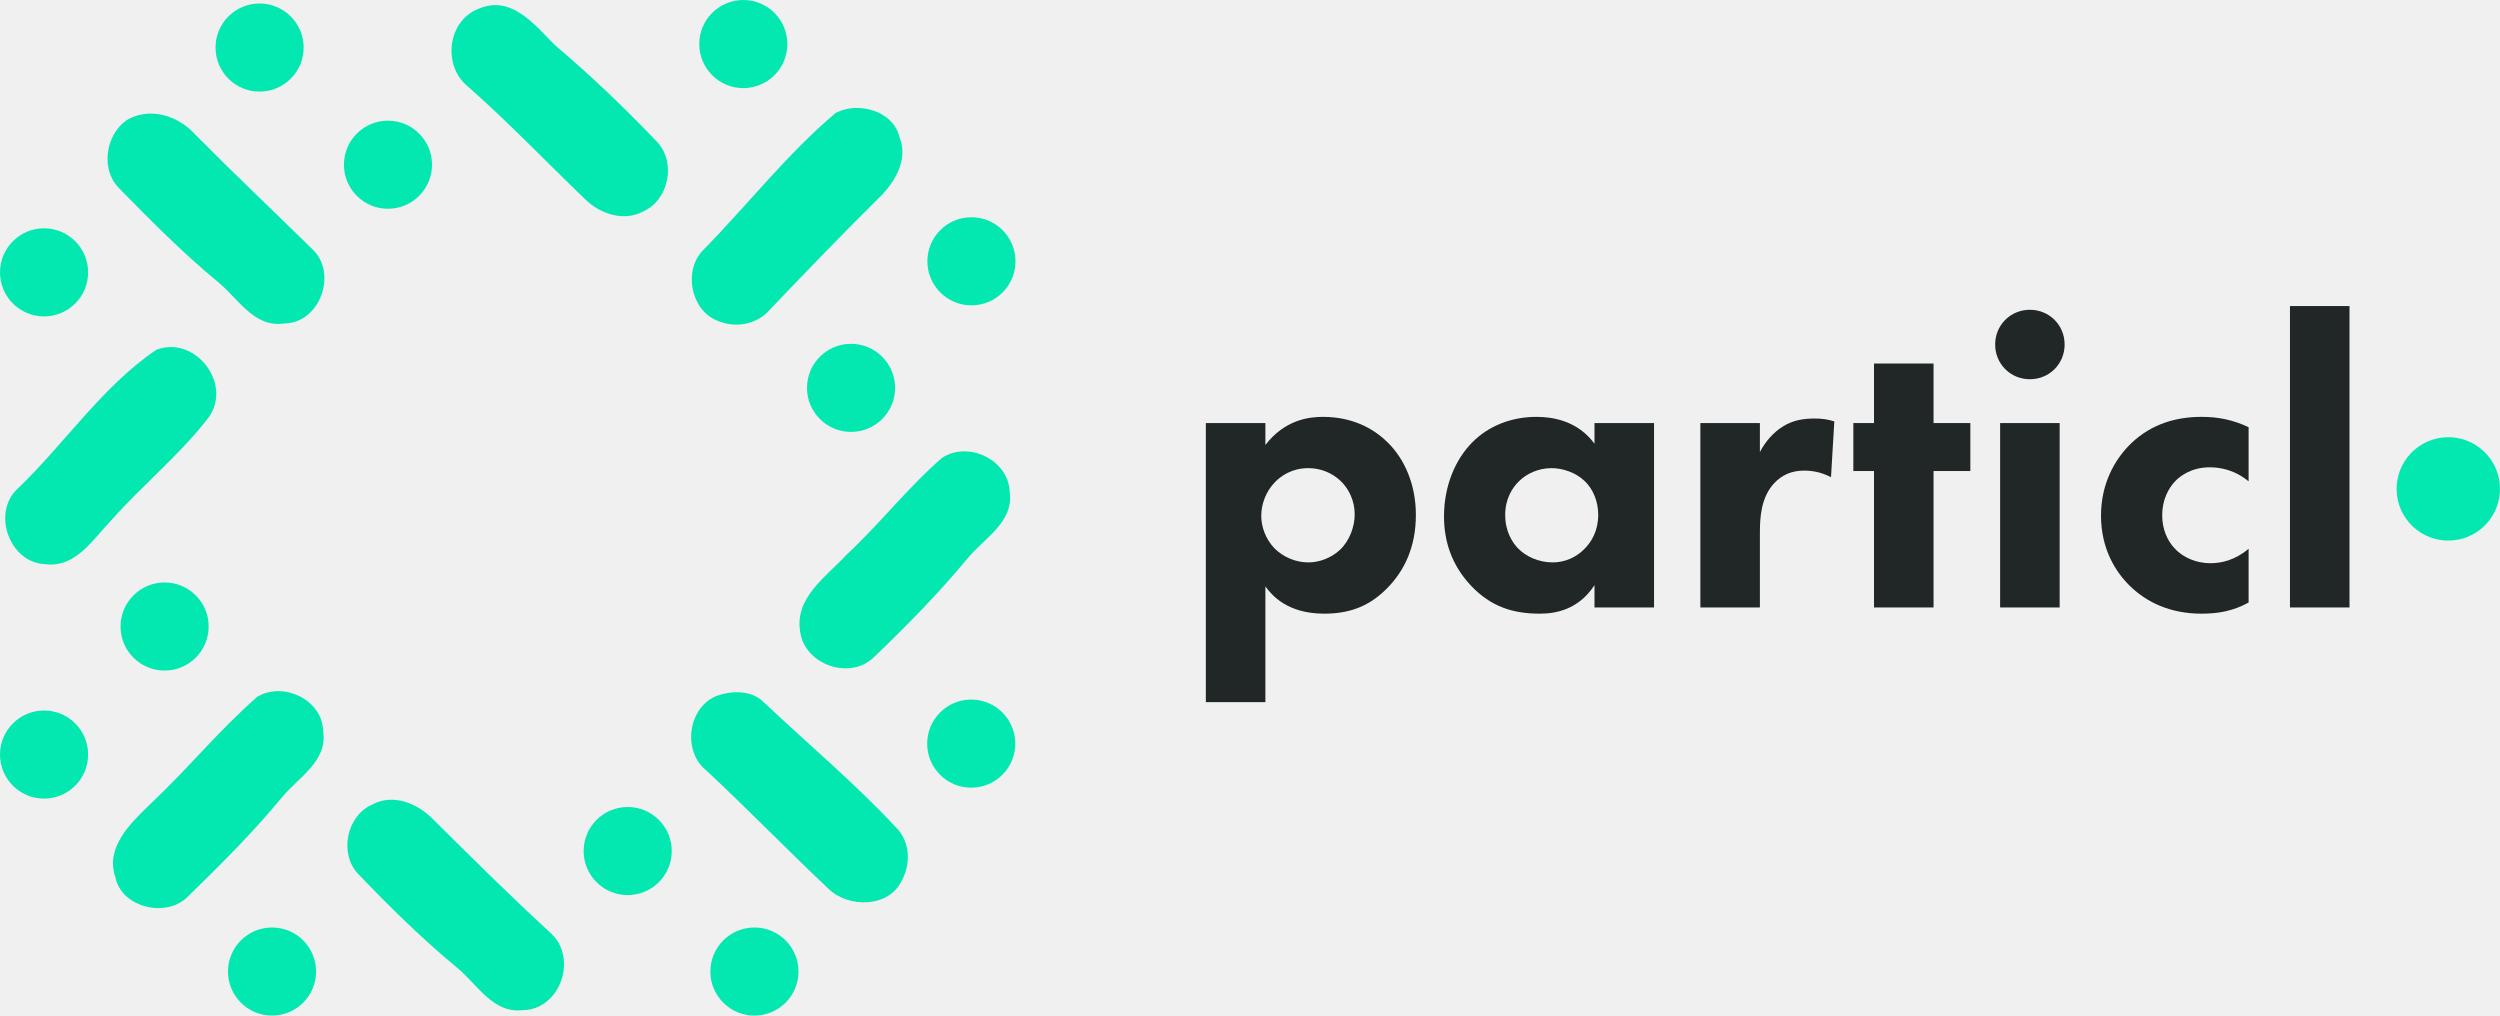
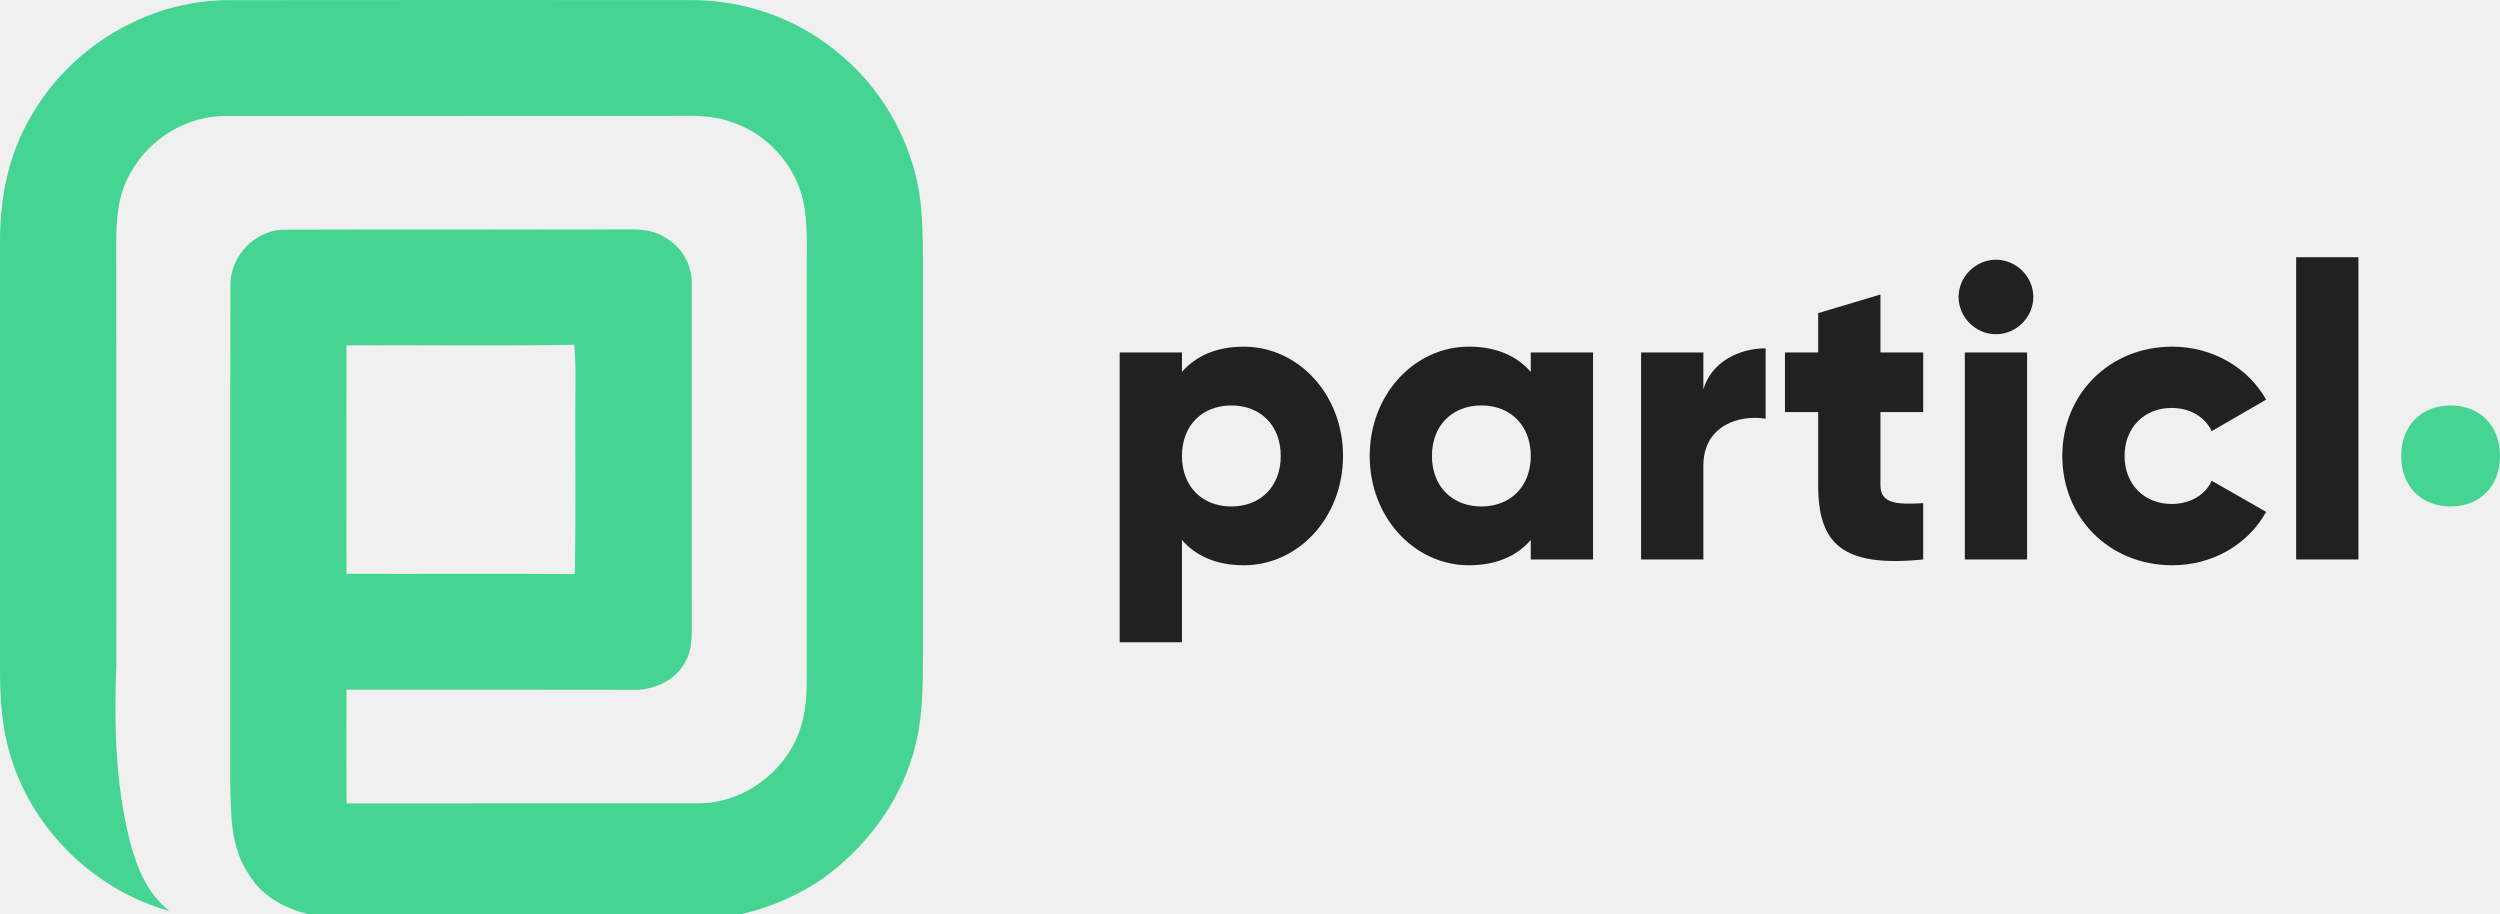
- <svg xmlns="http://www.w3.org/2000/svg" version="1.1" id="svg2" xml:space="preserve" width="706.387" height="286.96" viewBox="0 0 706.387 286.96">
-   <defs id="defs6" />
-   <g id="g10" transform="matrix(1.333333,0,0,-1.333333,0,286.96)">
-     <g id="g12" transform="scale(0.1)">
-       <path d="m 2702.58,1131.24 c -20.15,-20.15 -29.78,-48.19 -29.78,-71.85 0,-24.53 9.63,-49.94 28.04,-69.21 18.39,-18.399 44.67,-29.789 71.83,-29.789 23.66,0 49.07,9.64 67.47,27.16 20.15,19.279 30.67,49.069 30.67,74.469 0,28.92 -12.27,54.33 -29.79,70.97 -18.41,17.53 -42.94,27.16 -68.35,27.16 -35.04,0 -57.82,-16.64 -70.09,-28.91 z m -21.02,-466.99 h -126.17 v 591.41 h 126.17 v -46.44 c 41.18,53.44 91.99,59.58 121.79,59.58 70.08,0 113.89,-30.67 138.42,-55.2 35.05,-35.05 58.7,-88.49 58.7,-152.45 0,-67.47 -23.65,-118.279 -62.2,-156.83 -38.55,-38.558 -80.61,-52.582 -132.3,-52.582 -77.98,0 -111.27,39.434 -124.41,57.832 V 664.25" style="fill:#212727;fill-opacity:1;fill-rule:nonzero;stroke:none" id="path14" />
-       <path d="m 3218.68,1132.11 c -13.15,-13.13 -28.92,-35.92 -28.92,-70.96 0,-35.05 14.89,-57.83 26.28,-70.091 17.53,-18.399 44.69,-30.668 74.47,-30.668 25.41,0 49.08,10.507 65.72,27.16 16.65,15.769 30.67,40.299 30.67,73.599 0,28.03 -10.52,54.32 -28.92,71.84 -19.27,18.4 -47.31,27.16 -70.09,27.16 -27.16,0 -52.57,-11.38 -69.21,-28.04 z m 160.33,123.55 h 126.17 V 864.891 h -126.17 v 47.308 c -34.17,-52.57 -83.23,-60.461 -115.65,-60.461 -56.08,0 -103.39,14.024 -146.32,59.582 -41.18,43.809 -56.96,94.63 -56.96,146.32 0,65.71 24.54,121.79 60.46,157.71 34.17,34.17 81.49,53.45 135.8,53.45 33.3,0 86.75,-7.89 122.67,-56.95 v 43.81" style="fill:#212727;fill-opacity:1;fill-rule:nonzero;stroke:none" id="path16" />
-       <path d="m 3603.34,1255.66 h 126.17 v -61.33 c 11.38,21.9 28.9,42.05 49.06,54.32 21.03,13.14 42.93,16.64 67.46,16.64 15.77,0 27.17,-1.75 41.18,-6.13 l -7.01,-118.28 c -16.64,8.76 -35.04,14.02 -56.94,14.02 -27.17,0 -47.32,-9.64 -63.09,-26.29 -28.04,-29.79 -30.66,-71.84 -30.66,-105.14 V 864.891 h -126.17 v 390.769" style="fill:#212727;fill-opacity:1;fill-rule:nonzero;stroke:none" id="path18" />
-       <path d="M 4097.51,1154.02 V 864.891 h -126.18 v 289.129 h -43.8 v 101.64 h 43.8 v 126.16 h 126.18 v -126.16 h 77.97 v -101.64 h -77.97" style="fill:#212727;fill-opacity:1;fill-rule:nonzero;stroke:none" id="path20" />
-       <path d="M 4364.75,1255.66 V 864.891 h -126.17 v 390.769 z m -63.08,240.06 c 41.18,0 73.6,-32.42 73.6,-73.59 0,-41.18 -32.42,-73.6 -73.6,-73.6 -41.19,0 -73.6,32.42 -73.6,73.6 0,41.17 32.41,73.59 73.6,73.59" style="fill:#212727;fill-opacity:1;fill-rule:nonzero;stroke:none" id="path22" />
-       <path d="m 4765.16,1132.11 c -30.66,25.41 -62.21,29.8 -82.36,29.8 -39.43,0 -63.08,-19.28 -71.84,-28.04 -16.65,-16.65 -28.91,-42.06 -28.91,-73.6 0,-28.91 10.5,-53.44 26.28,-70.09 19.27,-21.032 48.19,-31.539 76.23,-31.539 21.9,0 51.69,6.129 80.6,30.66 V 875.398 c -33.29,-18.398 -64.83,-23.66 -99.88,-23.66 -65.71,0 -115.66,23.66 -151.57,58.711 -29.8,28.91 -61.34,77.981 -61.34,148.941 0,66.59 28.04,119.16 64.84,154.21 43.81,41.18 95.5,55.2 148.95,55.2 34.17,0 65.71,-6.14 99,-21.91 v -114.78" style="fill:#212727;fill-opacity:1;fill-rule:nonzero;stroke:none" id="path24" />
-       <path d="M 4978.97,1503.61 V 864.891 H 4852.8 v 638.719 h 126.17" style="fill:#212727;fill-opacity:1;fill-rule:nonzero;stroke:none" id="path26" />
-       <path d="m 5108.96,1191.62 c 41.68,43.83 111.01,45.58 154.84,3.89 43.84,-41.68 45.58,-111.01 3.9,-154.85 -41.69,-43.832 -111.01,-45.57 -154.85,-3.89 -43.83,41.68 -45.58,111.01 -3.89,154.85" style="fill:#03e8b0;fill-opacity:1;fill-rule:nonzero;stroke:none" id="path28" />
-       <path d="m 1013.95,2133.53 c 69.39,30.2 118.86,-33.8 161.64,-76.57 76.41,-64.82 149.06,-134.05 217.97,-206.71 39.51,-43.1 23.51,-121.96 -30.21,-145.96 -41.31,-22.53 -91.76,-5.55 -123.43,25.8 -83.11,79.68 -162.62,163.27 -248.99,239.36 -53.551,43.75 -42.614,138.77 23.02,164.08" style="fill:#03e8b0;fill-opacity:1;fill-rule:nonzero;stroke:none" id="path30" />
-       <path d="m 1770.87,1912.79 c 47.03,25.31 122.29,4.73 135.36,-51.27 19.92,-49.8 -12.08,-99.1 -47.19,-132.25 -76.9,-75.92 -151.68,-153.96 -226.46,-232 -27.26,-32.99 -75.26,-41.81 -113.8,-24.01 -55.67,23.03 -70.69,106.62 -28.73,148.91 94.37,96 177.64,203.6 280.82,290.62" style="fill:#03e8b0;fill-opacity:1;fill-rule:nonzero;stroke:none" id="path32" />
-       <path d="m 267.965,1897.28 c 48.984,29.55 109.555,9.96 145.801,-30.21 81.472,-82.28 165.554,-161.8 248.007,-242.78 54.536,-50.45 16.493,-157.23 -59.589,-157.56 -63.676,-9.8 -97.477,53.23 -140.09,87.68 -74.778,61.88 -143.188,130.78 -210.946,200.17 -38.371,39.51 -26.937,112 16.817,142.7" style="fill:#03e8b0;fill-opacity:1;fill-rule:nonzero;stroke:none" id="path34" />
-       <path d="m 331.152,1410.89 c 82.125,31.68 162.289,-71.84 111.024,-143.18 -60.574,-79.03 -139.438,-142.54 -205.559,-217.16 -39.023,-40.16 -75.429,-101.878 -140.414,-94.038 -76.086,2.937 -114.289,108.738 -58.941,159.998 99.922,95.68 179.273,216.67 293.89,294.38" style="fill:#03e8b0;fill-opacity:1;fill-rule:nonzero;stroke:none" id="path36" />
-       <path d="m 1996.35,1181.99 c 56.49,36.9 141.72,-5.06 143.52,-73.15 8.32,-64 -55.19,-97.79 -90.13,-140.738 -61.55,-74.122 -129.14,-143.192 -198.86,-209.641 -50.94,-48.16 -146.13,-14.359 -155.27,55.348 -11.92,72.011 55.67,116.742 98.29,162.781 70.53,65.48 130.12,142.7 202.45,205.4" style="fill:#03e8b0;fill-opacity:1;fill-rule:nonzero;stroke:none" id="path38" />
-       <path d="m 545.363,675.68 c 54.856,32.82 138.129,-6.2 139.434,-72.809 C 694.918,538.539 631.406,504.41 596.633,461.469 535.238,387.18 466.832,319.102 397.766,251.828 c -44.899,-45.387 -140.578,-23.5 -153.313,41.633 -21.715,62.859 31.676,113.641 72.328,153.16 78.864,73.801 147.438,158.207 228.582,229.059" style="fill:#03e8b0;fill-opacity:1;fill-rule:nonzero;stroke:none" id="path40" />
-       <path d="m 1520.42,678.141 c 30.37,10.437 68.9,11.257 94.53,-10.621 95.03,-90.29 196.09,-174.211 285.4,-270.54 27.59,-27.921 30.04,-74.781 11.76,-108.41 -25.8,-60.41 -114.3,-61.879 -157.24,-19.101 -86.69,81.801 -169.96,167.672 -257.15,249.152 -52.73,40.981 -40.33,135.84 22.7,159.52" style="fill:#03e8b0;fill-opacity:1;fill-rule:nonzero;stroke:none" id="path42" />
-       <path d="m 788.801,447.27 c 45.222,24.492 98.289,1.3 130.781,-33.141 81.958,-81.309 163.918,-162.617 248.988,-240.668 56,-53.223 18.12,-161.152 -60.74,-161.961 -63.67,-7.512 -96.82,55.672 -139.596,90.281 -74.289,61.559 -143.187,129.321 -209.8,199.039 -40.168,42.942 -23.84,122.77 30.367,146.45" style="fill:#03e8b0;fill-opacity:1;fill-rule:nonzero;stroke:none" id="path44" />
-       <path d="m 643.438,2051.42 c 0,-51.56 -41.793,-93.35 -93.348,-93.35 -51.555,0 -93.348,41.79 -93.348,93.35 0,51.55 41.793,93.35 93.348,93.35 51.555,0 93.348,-41.8 93.348,-93.35" style="fill:#03e8b0;fill-opacity:1;fill-rule:nonzero;stroke:none" id="path46" />
-       <path d="m 915.527,1803.13 c 0,-51.56 -41.793,-93.35 -93.347,-93.35 -51.555,0 -93.344,41.79 -93.344,93.35 0,51.55 41.789,93.35 93.344,93.35 51.554,0 93.347,-41.8 93.347,-93.35" style="fill:#03e8b0;fill-opacity:1;fill-rule:nonzero;stroke:none" id="path48" />
-       <path d="m 186.695,1575.04 c 0,-51.56 -41.793,-93.35 -93.351,-93.35 C 41.793,1481.69 0,1523.48 0,1575.04 c 0,51.55 41.793,93.34 93.344,93.34 51.558,0 93.351,-41.79 93.351,-93.34" style="fill:#03e8b0;fill-opacity:1;fill-rule:nonzero;stroke:none" id="path50" />
-       <path d="m 1668.53,2058.82 c 0,-51.55 -41.79,-93.34 -93.34,-93.34 -51.56,0 -93.35,41.79 -93.35,93.34 0,51.56 41.79,93.35 93.35,93.35 51.55,0 93.34,-41.79 93.34,-93.35" style="fill:#03e8b0;fill-opacity:1;fill-rule:nonzero;stroke:none" id="path52" />
-       <path d="m 2151.96,1598.46 c 0,-51.55 -41.79,-93.35 -93.34,-93.35 -51.55,0 -93.35,41.8 -93.35,93.35 0,51.55 41.8,93.35 93.35,93.35 51.55,0 93.34,-41.8 93.34,-93.35" style="fill:#03e8b0;fill-opacity:1;fill-rule:nonzero;stroke:none" id="path54" />
-       <path d="m 1896.84,1330.23 c 0,-51.55 -41.8,-93.34 -93.35,-93.34 -51.55,0 -93.34,41.79 -93.34,93.34 0,51.55 41.79,93.34 93.34,93.34 51.55,0 93.35,-41.79 93.35,-93.34" style="fill:#03e8b0;fill-opacity:1;fill-rule:nonzero;stroke:none" id="path56" />
-       <path d="m 2151.53,576.32 c 0,-51.55 -41.79,-93.34 -93.35,-93.34 -51.55,0 -93.34,41.79 -93.34,93.34 0,51.559 41.79,93.352 93.34,93.352 51.56,0 93.35,-41.793 93.35,-93.352" style="fill:#03e8b0;fill-opacity:1;fill-rule:nonzero;stroke:none" id="path58" />
-       <path d="m 1423.53,348.699 c 0,-51.558 -41.8,-93.347 -93.35,-93.347 -51.55,0 -93.35,41.789 -93.35,93.347 0,51.551 41.8,93.352 93.35,93.352 51.55,0 93.35,-41.801 93.35,-93.352" style="fill:#03e8b0;fill-opacity:1;fill-rule:nonzero;stroke:none" id="path60" />
-       <path d="M 1692.09,93.352 C 1692.09,41.789 1650.29,0 1598.74,0 c -51.56,0 -93.35,41.789 -93.35,93.352 0,51.546 41.79,93.339 93.35,93.339 51.55,0 93.35,-41.793 93.35,-93.339" style="fill:#03e8b0;fill-opacity:1;fill-rule:nonzero;stroke:none" id="path62" />
-       <path d="m 669.82,93.352 c 0,-51.551 -41.793,-93.34 -93.343,-93.34 -51.559,0 -93.352,41.789 -93.352,93.34 0,51.558 41.793,93.347 93.352,93.347 51.55,0 93.343,-41.789 93.343,-93.347" style="fill:#03e8b0;fill-opacity:1;fill-rule:nonzero;stroke:none" id="path64" />
-       <path d="m 442.148,824.488 c 0,-51.547 -41.793,-93.34 -93.343,-93.34 -51.559,0 -93.352,41.793 -93.352,93.34 0,51.563 41.793,93.352 93.352,93.352 51.55,0 93.343,-41.789 93.343,-93.352" style="fill:#03e8b0;fill-opacity:1;fill-rule:nonzero;stroke:none" id="path66" />
-       <path d="m 186.695,553.18 c 0,-51.551 -41.793,-93.34 -93.351,-93.34 C 41.793,459.84 0,501.629 0,553.18 c 0,51.558 41.793,93.351 93.344,93.351 51.558,0 93.351,-41.793 93.351,-93.351" style="fill:#03e8b0;fill-opacity:1;fill-rule:nonzero;stroke:none" id="path68" />
-     </g>
+ <svg xmlns="http://www.w3.org/2000/svg" width="186" height="68" viewBox="0 0 186 68" fill="none">
+   <g clip-path="url(#clip0)">
+     <path d="M25.782 25.695C31.429 25.661 37.08 25.754 42.723 25.648C42.791 26.491 42.833 27.331 42.819 28.175C42.767 33.017 42.873 37.864 42.761 42.707C37.1 42.669 31.439 42.707 25.779 42.69C25.772 37.024 25.769 31.361 25.782 25.695ZM68.379 14.237C67.677 10.187 65.444 6.352 62.204 3.801C59.198 1.335 55.345 0.01 51.459 0.006C39.932 0.003 28.395 -0.008 16.869 0.01C10.852 0.078 5.167 3.551 2.24 8.77C0.613 11.57 0.003 14.719 0 17.929C0.007 28.4 -0.003 38.878 0.003 49.349C-0.017 51.784 0.089 54.124 0.853 56.46C2.551 61.873 7.133 66.255 12.605 67.781C10.951 66.466 10.219 64.636 9.681 62.655C8.568 58.311 8.482 53.799 8.66 49.349C8.643 38.875 8.667 28.4 8.647 17.929C8.664 16.126 8.797 14.432 9.722 12.837C11.146 10.293 13.924 8.592 16.869 8.63C27.823 8.623 38.792 8.633 49.746 8.626C51.401 8.63 52.904 8.507 54.486 9.104C57.116 9.975 59.201 12.321 59.776 15.019C60.102 16.604 60.016 18.363 60.02 19.979V50.715C60.02 52.225 59.852 53.7 59.201 55.08C57.859 57.88 54.955 59.824 51.808 59.766C43.137 59.779 34.456 59.762 25.786 59.772C25.769 56.955 25.772 54.134 25.782 51.313C32.861 51.313 39.935 51.303 47.014 51.32C48.538 51.402 50.291 50.633 50.993 49.233C51.39 48.519 51.455 47.758 51.472 46.962C51.465 38.42 51.469 29.883 51.469 21.341C51.538 19.76 50.77 18.349 49.366 17.598C48.195 16.918 46.942 17.092 45.637 17.069C37.535 17.089 29.423 17.058 21.324 17.085C19.005 17.027 17.074 19.039 17.146 21.341C17.112 33.612 17.146 45.951 17.129 58.229C17.194 60.667 17.115 62.979 18.533 65.09C19.608 66.835 21.427 67.72 23.382 68.106C25.694 68.478 27.905 68.389 30.227 68.392C37.305 68.396 44.38 68.389 51.459 68.399C54.979 68.43 58.407 67.293 61.297 65.308C64.396 63.03 66.8 59.889 67.906 56.187C68.67 53.683 68.656 51.252 68.67 48.666C68.67 38.875 68.673 29.087 68.67 19.295C68.656 17.615 68.639 15.9 68.379 14.237" fill="#45D492" />
+     <path d="M95.288 33.924C95.288 31.613 93.743 30.166 91.612 30.166C89.481 30.166 87.937 31.613 87.937 33.924C87.937 36.234 89.481 37.682 91.612 37.682C93.743 37.682 95.288 36.234 95.288 33.924ZM99.92 33.924C99.92 38.513 96.585 42.056 92.539 42.056C90.47 42.056 88.956 41.347 87.937 40.177V47.785H83.304V26.223H87.937V27.671C88.956 26.5 90.47 25.792 92.539 25.792C96.585 25.792 99.92 29.334 99.92 33.924Z" fill="#212121" />
+     <path d="M113.889 33.923C113.889 31.613 112.345 30.165 110.214 30.165C108.083 30.165 106.538 31.613 106.538 33.923C106.538 36.233 108.083 37.681 110.214 37.681C112.345 37.681 113.889 36.233 113.889 33.923ZM118.522 26.222V41.624H113.889V40.176C112.87 41.346 111.356 42.055 109.287 42.055C105.241 42.055 101.906 38.513 101.906 33.923C101.906 29.334 105.241 25.791 109.287 25.791C111.356 25.791 112.87 26.5 113.889 27.67V26.222H118.522Z" fill="#212121" />
+     <path d="M131.363 25.915V31.151C129.448 30.843 126.73 31.613 126.73 34.663V41.624H122.097V26.223H126.73V28.964C127.348 26.901 129.417 25.915 131.363 25.915Z" fill="#212121" />
+     <path d="M139.904 30.659V36.111C139.904 37.435 141.047 37.559 143.086 37.435V41.624C137.032 42.24 135.272 40.423 135.272 36.111V30.659H132.801V26.223H135.272V23.297L139.904 21.911V26.223H143.086V30.659H139.904Z" fill="#212121" />
+     <path d="M146.183 26.223H150.815V41.624H146.183V26.223ZM145.719 22.095C145.719 20.586 146.986 19.323 148.5 19.323C150.013 19.323 151.279 20.586 151.279 22.095C151.279 23.604 150.013 24.867 148.5 24.867C146.986 24.867 145.719 23.604 145.719 22.095Z" fill="#212121" />
+     <path d="M153.435 33.923C153.435 29.334 156.925 25.791 161.62 25.791C164.616 25.791 167.271 27.362 168.6 29.734L164.554 32.075C164.029 30.997 162.917 30.35 161.558 30.35C159.55 30.35 158.068 31.798 158.068 33.923C158.068 36.048 159.55 37.496 161.558 37.496C162.917 37.496 164.059 36.85 164.554 35.771L168.6 38.082C167.271 40.484 164.646 42.055 161.62 42.055C156.925 42.055 153.435 38.513 153.435 33.923Z" fill="#212121" />
+     <path d="M170.834 19.138H175.467V41.624H170.834V19.138Z" fill="#212121" />
+     <path d="M186 33.924C186 31.614 184.456 30.166 182.325 30.166C180.194 30.166 178.649 31.614 178.649 33.924C178.649 36.234 180.194 37.682 182.325 37.682C184.456 37.682 186 36.234 186 33.924Z" fill="#45D492" />
  </g>
+   <defs>
+     <clipPath id="clip0">
+       <rect width="186" height="68" fill="white" />
+     </clipPath>
+   </defs>
</svg>
